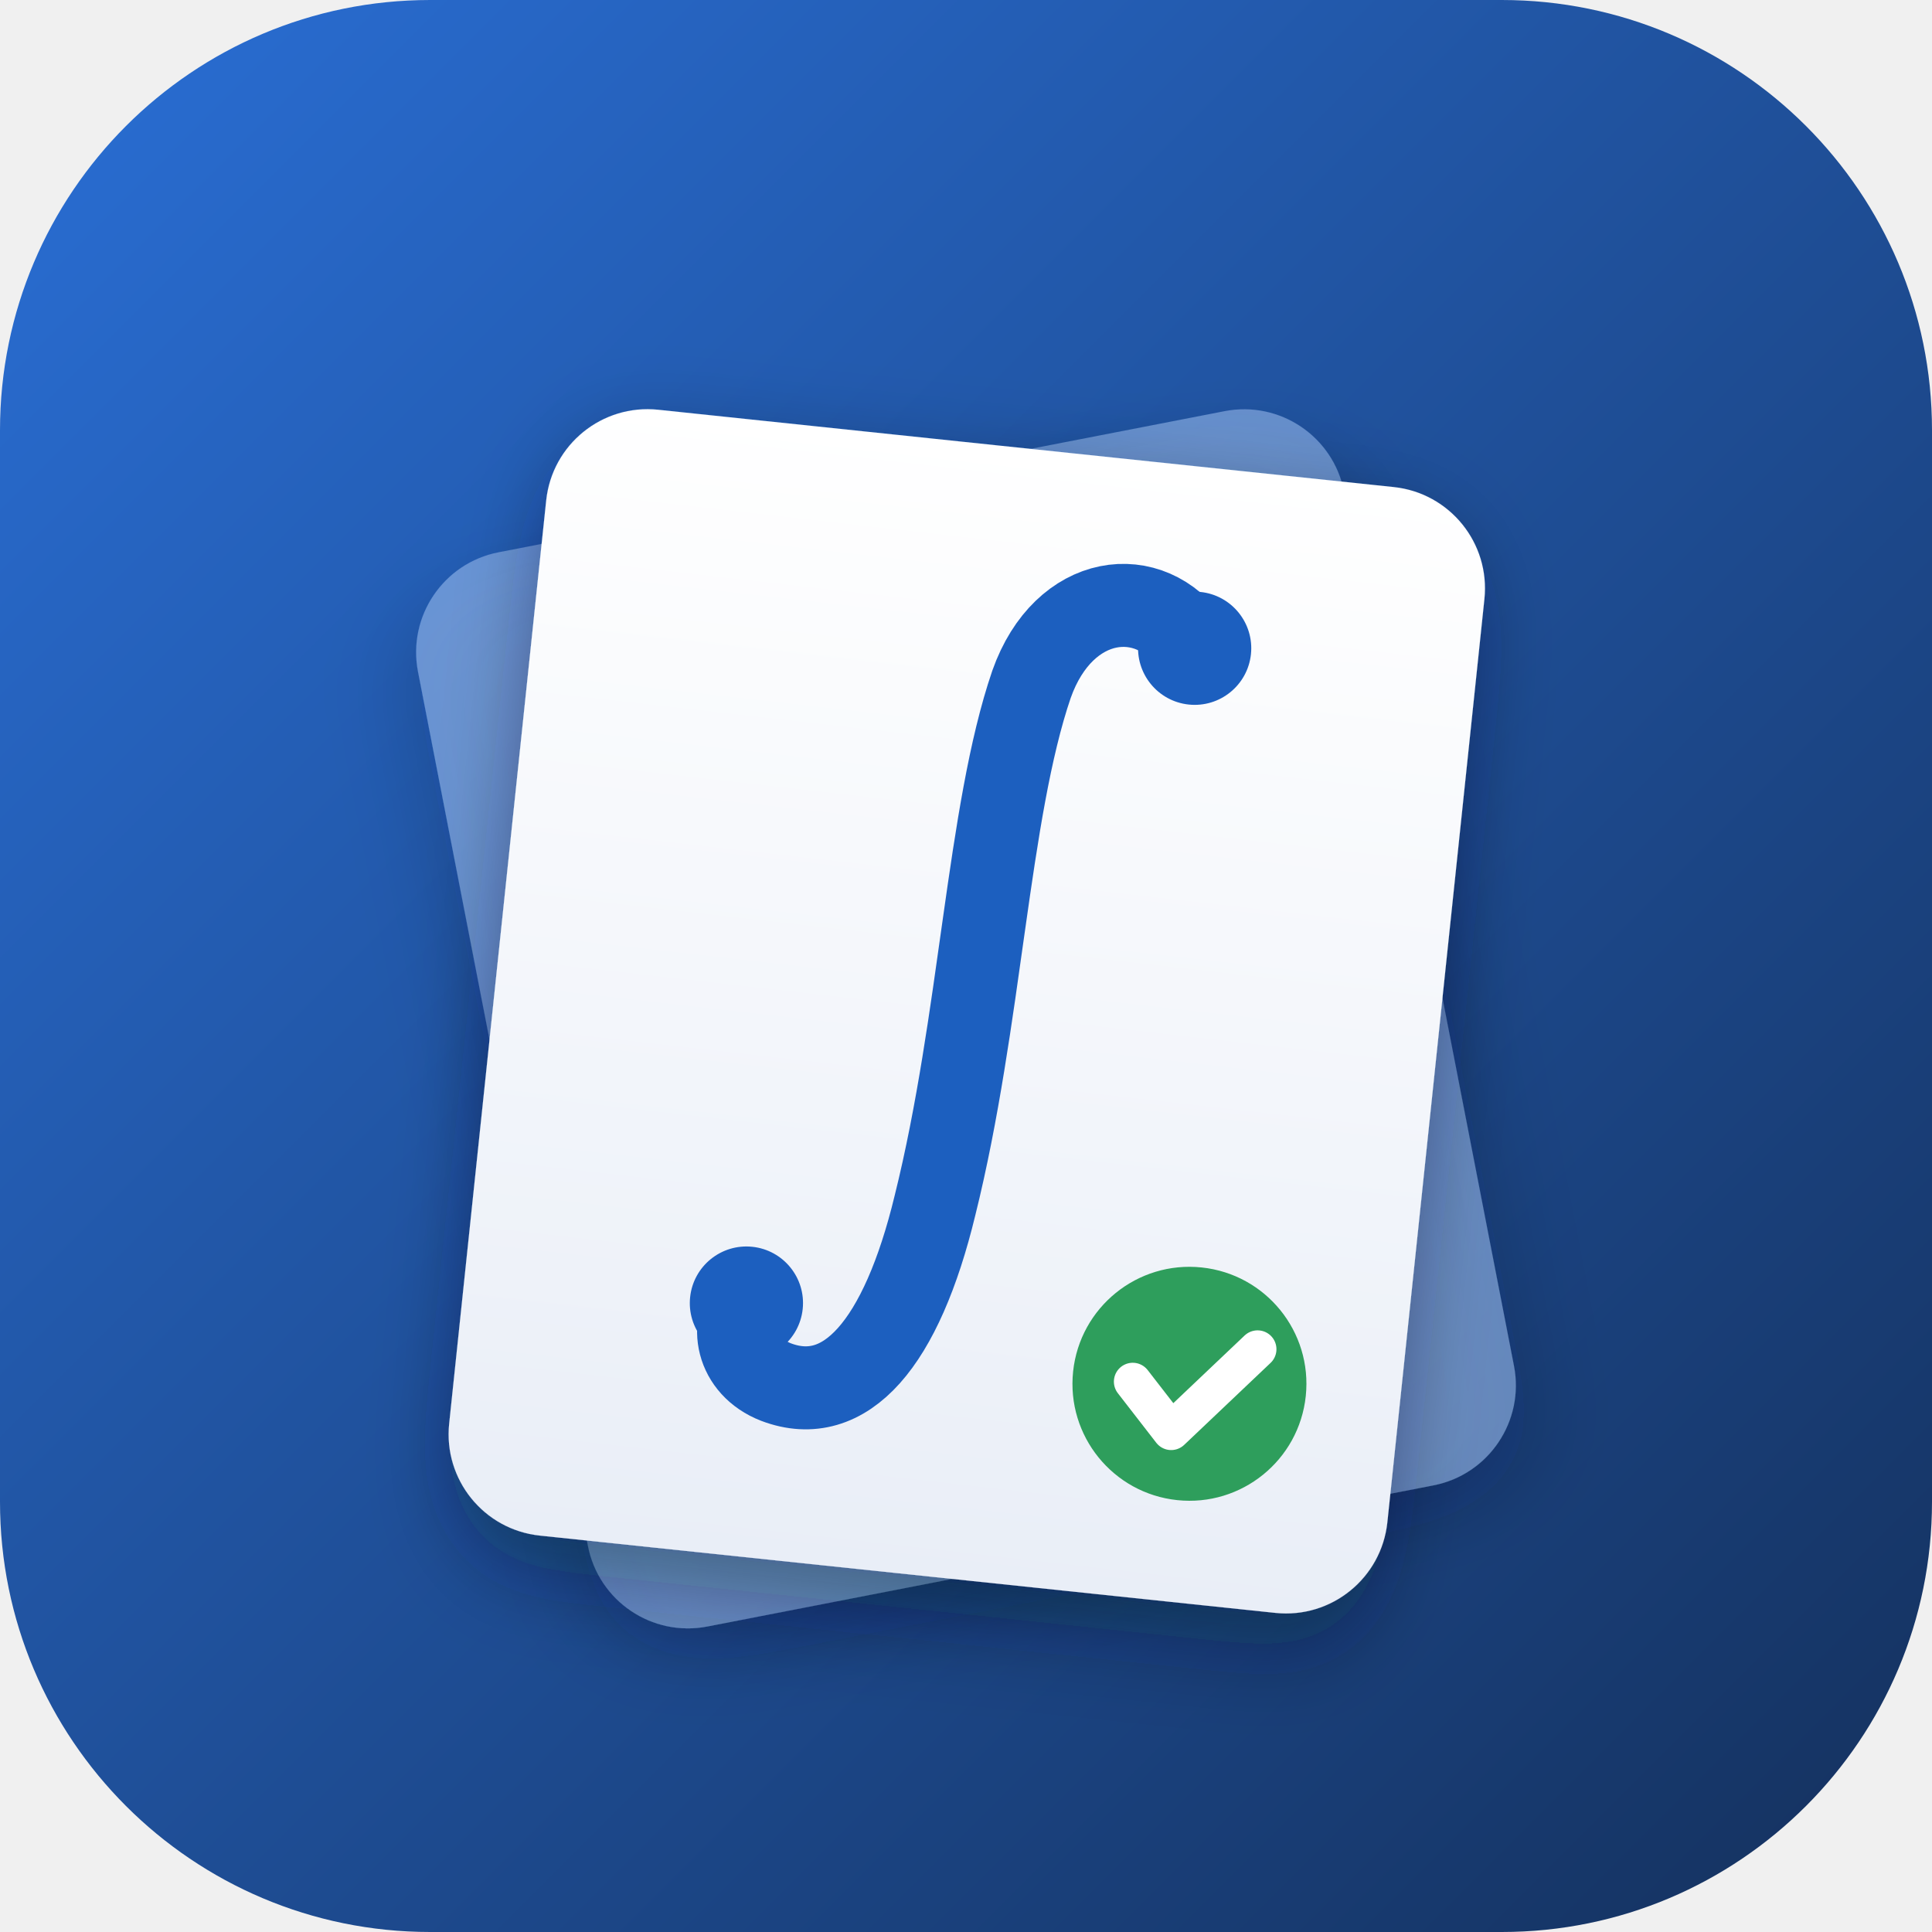
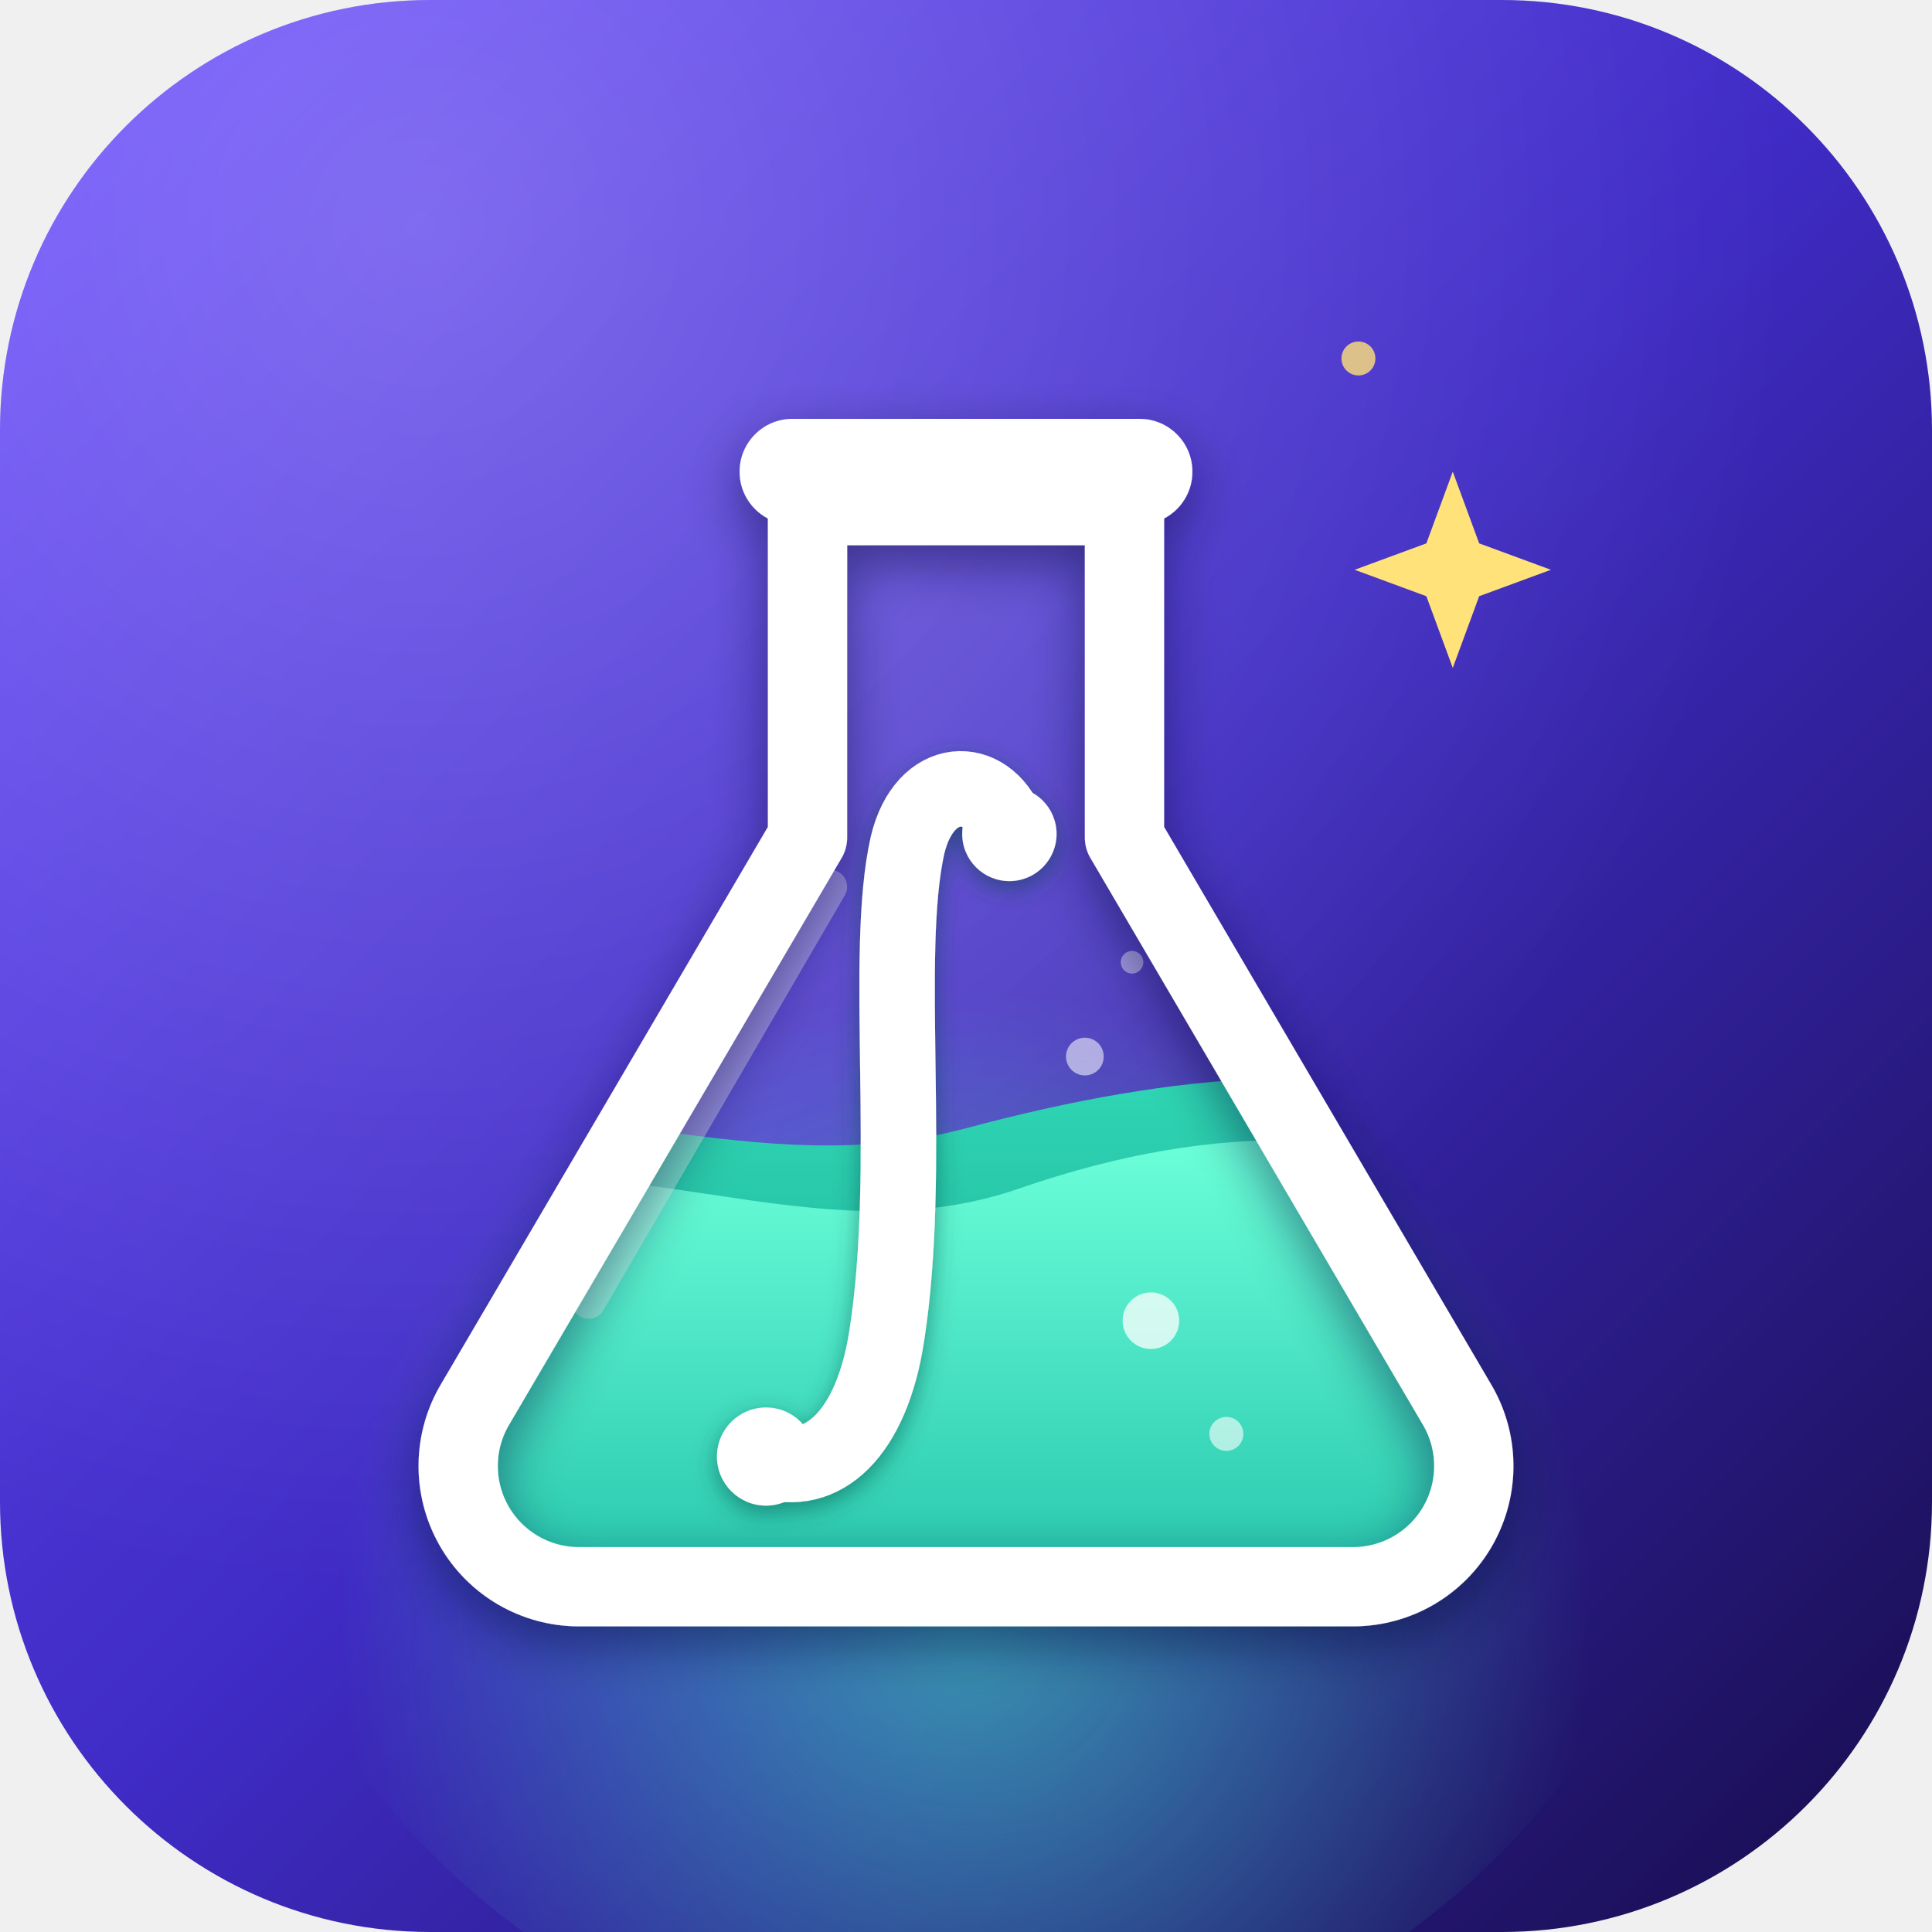
<svg xmlns="http://www.w3.org/2000/svg" viewBox="0 0 1024 1024">
  <defs>
+     <clipPath id="rr">
+       <rect width="1024" height="1024" rx="228" />
+     </clipPath>
    <linearGradient id="bg" x1="0" y1="0" x2="1" y2="1">
-       <stop offset="0" stop-color="#2a6fd6" />
-       <stop offset="1" stop-color="#14305c" />
+       <stop offset="0" stop-color="#6a4dff" />
+       <stop offset=".5" stop-color="#3f2bc4" />
+       <stop offset="1" stop-color="#160c4a" />
    </linearGradient>
-     <linearGradient id="card" x1="0" y1="0" x2="0" y2="1">
-       <stop offset="0" stop-color="#ffffff" />
-       <stop offset="1" stop-color="#e9eef7" />
+     <radialGradient id="light" cx=".22" cy=".12" r=".7">
+       <stop offset="0" stop-color="#ffffff" stop-opacity=".22" />
+       <stop offset="1" stop-color="#ffffff" stop-opacity="0" />
+     </radialGradient>
+     <radialGradient id="glow" cx=".5" cy=".7" r=".42">
+       <stop offset="0" stop-color="#3ff5c8" stop-opacity=".55" />
+       <stop offset="1" stop-color="#3ff5c8" stop-opacity="0" />
+     </radialGradient>
+     <linearGradient id="liqB" x1="0" y1="0" x2="0" y2="1">
+       <stop offset="0" stop-color="#2fd6b4" />
+       <stop offset="1" stop-color="#0f8f86" />
+     </linearGradient>
+     <linearGradient id="liqF" x1="0" y1="0" x2="0" y2="1">
+       <stop offset="0" stop-color="#6bffd9" />
+       <stop offset="1" stop-color="#16b8a3" />
    </linearGradient>
    <filter id="sh" x="-20%" y="-20%" width="140%" height="140%">
-       <feDropShadow dx="0" dy="18" stdDeviation="22" flood-color="#06142b" flood-opacity="0.38" />
+       <feDropShadow dx="0" dy="10" stdDeviation="14" flood-color="#0a0630" flood-opacity=".45" />
    </filter>
+     <filter id="soft">
+       <feDropShadow dx="0" dy="4" stdDeviation="6" flood-color="#06403a" flood-opacity=".5" />
+     </filter>
+     <clipPath id="fl">
+       <path d="M428 268 h168 v176 l176 300 a64 64 0 0 1 -55 97 H307 a64 64 0 0 1 -55 -97 l176 -300 z" />
+     </clipPath>
  </defs>
  <rect width="1024" height="1024" rx="228" fill="url(#bg)" />
-   <g transform="rotate(-11 512 540)" filter="url(#sh)">
-     <rect x="262" y="250" width="500" height="580" rx="54" fill="#9fc0f0" opacity="0.55" />
+   <rect width="1024" height="1024" rx="228" fill="url(#light)" />
+   <circle cx="512" cy="700" r="400" fill="url(#glow)" clip-path="url(#rr)" />
+   <path d="M428 268 h168 v176 l176 300 a64 64 0 0 1 -55 97 H307 a64 64 0 0 1 -55 -97 l176 -300 z" fill="#ffffff" fill-opacity=".08" />
+   <g clip-path="url(#fl)">
+     <path d="M200 600 C300 572 400 628 512 598 S720 560 830 590 V900 H200z" fill="url(#liqB)" />
+     <path d="M200 632 C330 600 430 668 540 630 S730 600 830 628 V900 H200z" fill="url(#liqF)" />
+     <circle cx="610" cy="700" r="15" fill="#fff" opacity=".75" />
+     <circle cx="650" cy="760" r="9" fill="#fff" opacity=".6" />
+     <circle cx="395" cy="770" r="11" fill="#fff" opacity=".55" />
+     <circle cx="575" cy="560" r="10" fill="#fff" opacity=".55" />
+     <circle cx="600" cy="510" r="6" fill="#fff" opacity=".45" />
  </g>
-   <g transform="rotate(6 512 540)" filter="url(#sh)">
-     <rect x="262" y="236" width="500" height="600" rx="54" fill="url(#card)" />
-     <path d="M 610 330 C 585 300, 540 310, 528 360 C 512 430, 520 540, 506 640 C 496 715, 470 752, 432 742 C 410 736, 404 714, 414 700" fill="none" stroke="#1f5fbf" stroke-width="44" stroke-linecap="round" />
-     <circle cx="612" cy="332" r="30" fill="#1f5fbf" />
-     <circle cx="412" cy="702" r="30" fill="#1f5fbf" />
-     <circle cx="650" cy="720" r="62" fill="#2f9e5b" />
-     <path d="M 620 722 L 643 746 L 684 698" fill="none" stroke="#fff" stroke-width="20" stroke-linecap="round" stroke-linejoin="round" />
+   <path d="M440 470 L312 690" stroke="#fff" stroke-opacity=".35" stroke-width="18" stroke-linecap="round" />
+   <g filter="url(#sh)">
+     <path d="M428 268 h168 v176 l176 300 a64 64 0 0 1 -55 97 H307 a64 64 0 0 1 -55 -97 l176 -300 z" fill="none" stroke="#fff" stroke-width="42" stroke-linejoin="round" />
+     <rect x="392" y="222" width="240" height="56" rx="28" fill="#fff" />
  </g>
+   <g filter="url(#soft)" transform="translate(-22 18)">
+     <path d="M556 420 C545 392 512 392 503 430 C490 488 506 600 492 690 C484 742 458 766 428 756" fill="none" stroke="#fff" stroke-width="40" stroke-linecap="round" />
+     <circle cx="557" cy="424" r="25" fill="#fff" />
+     <circle cx="428" cy="754" r="26" fill="#fff" />
+   </g>
+   <path d="M770 250 l14 38 l38 14 l-38 14 l-14 38 l-14 -38 l-38 -14 l38 -14 z" fill="#ffe27a" />
+   <circle cx="720" cy="190" r="9" fill="#ffe27a" opacity=".8" />
</svg>
